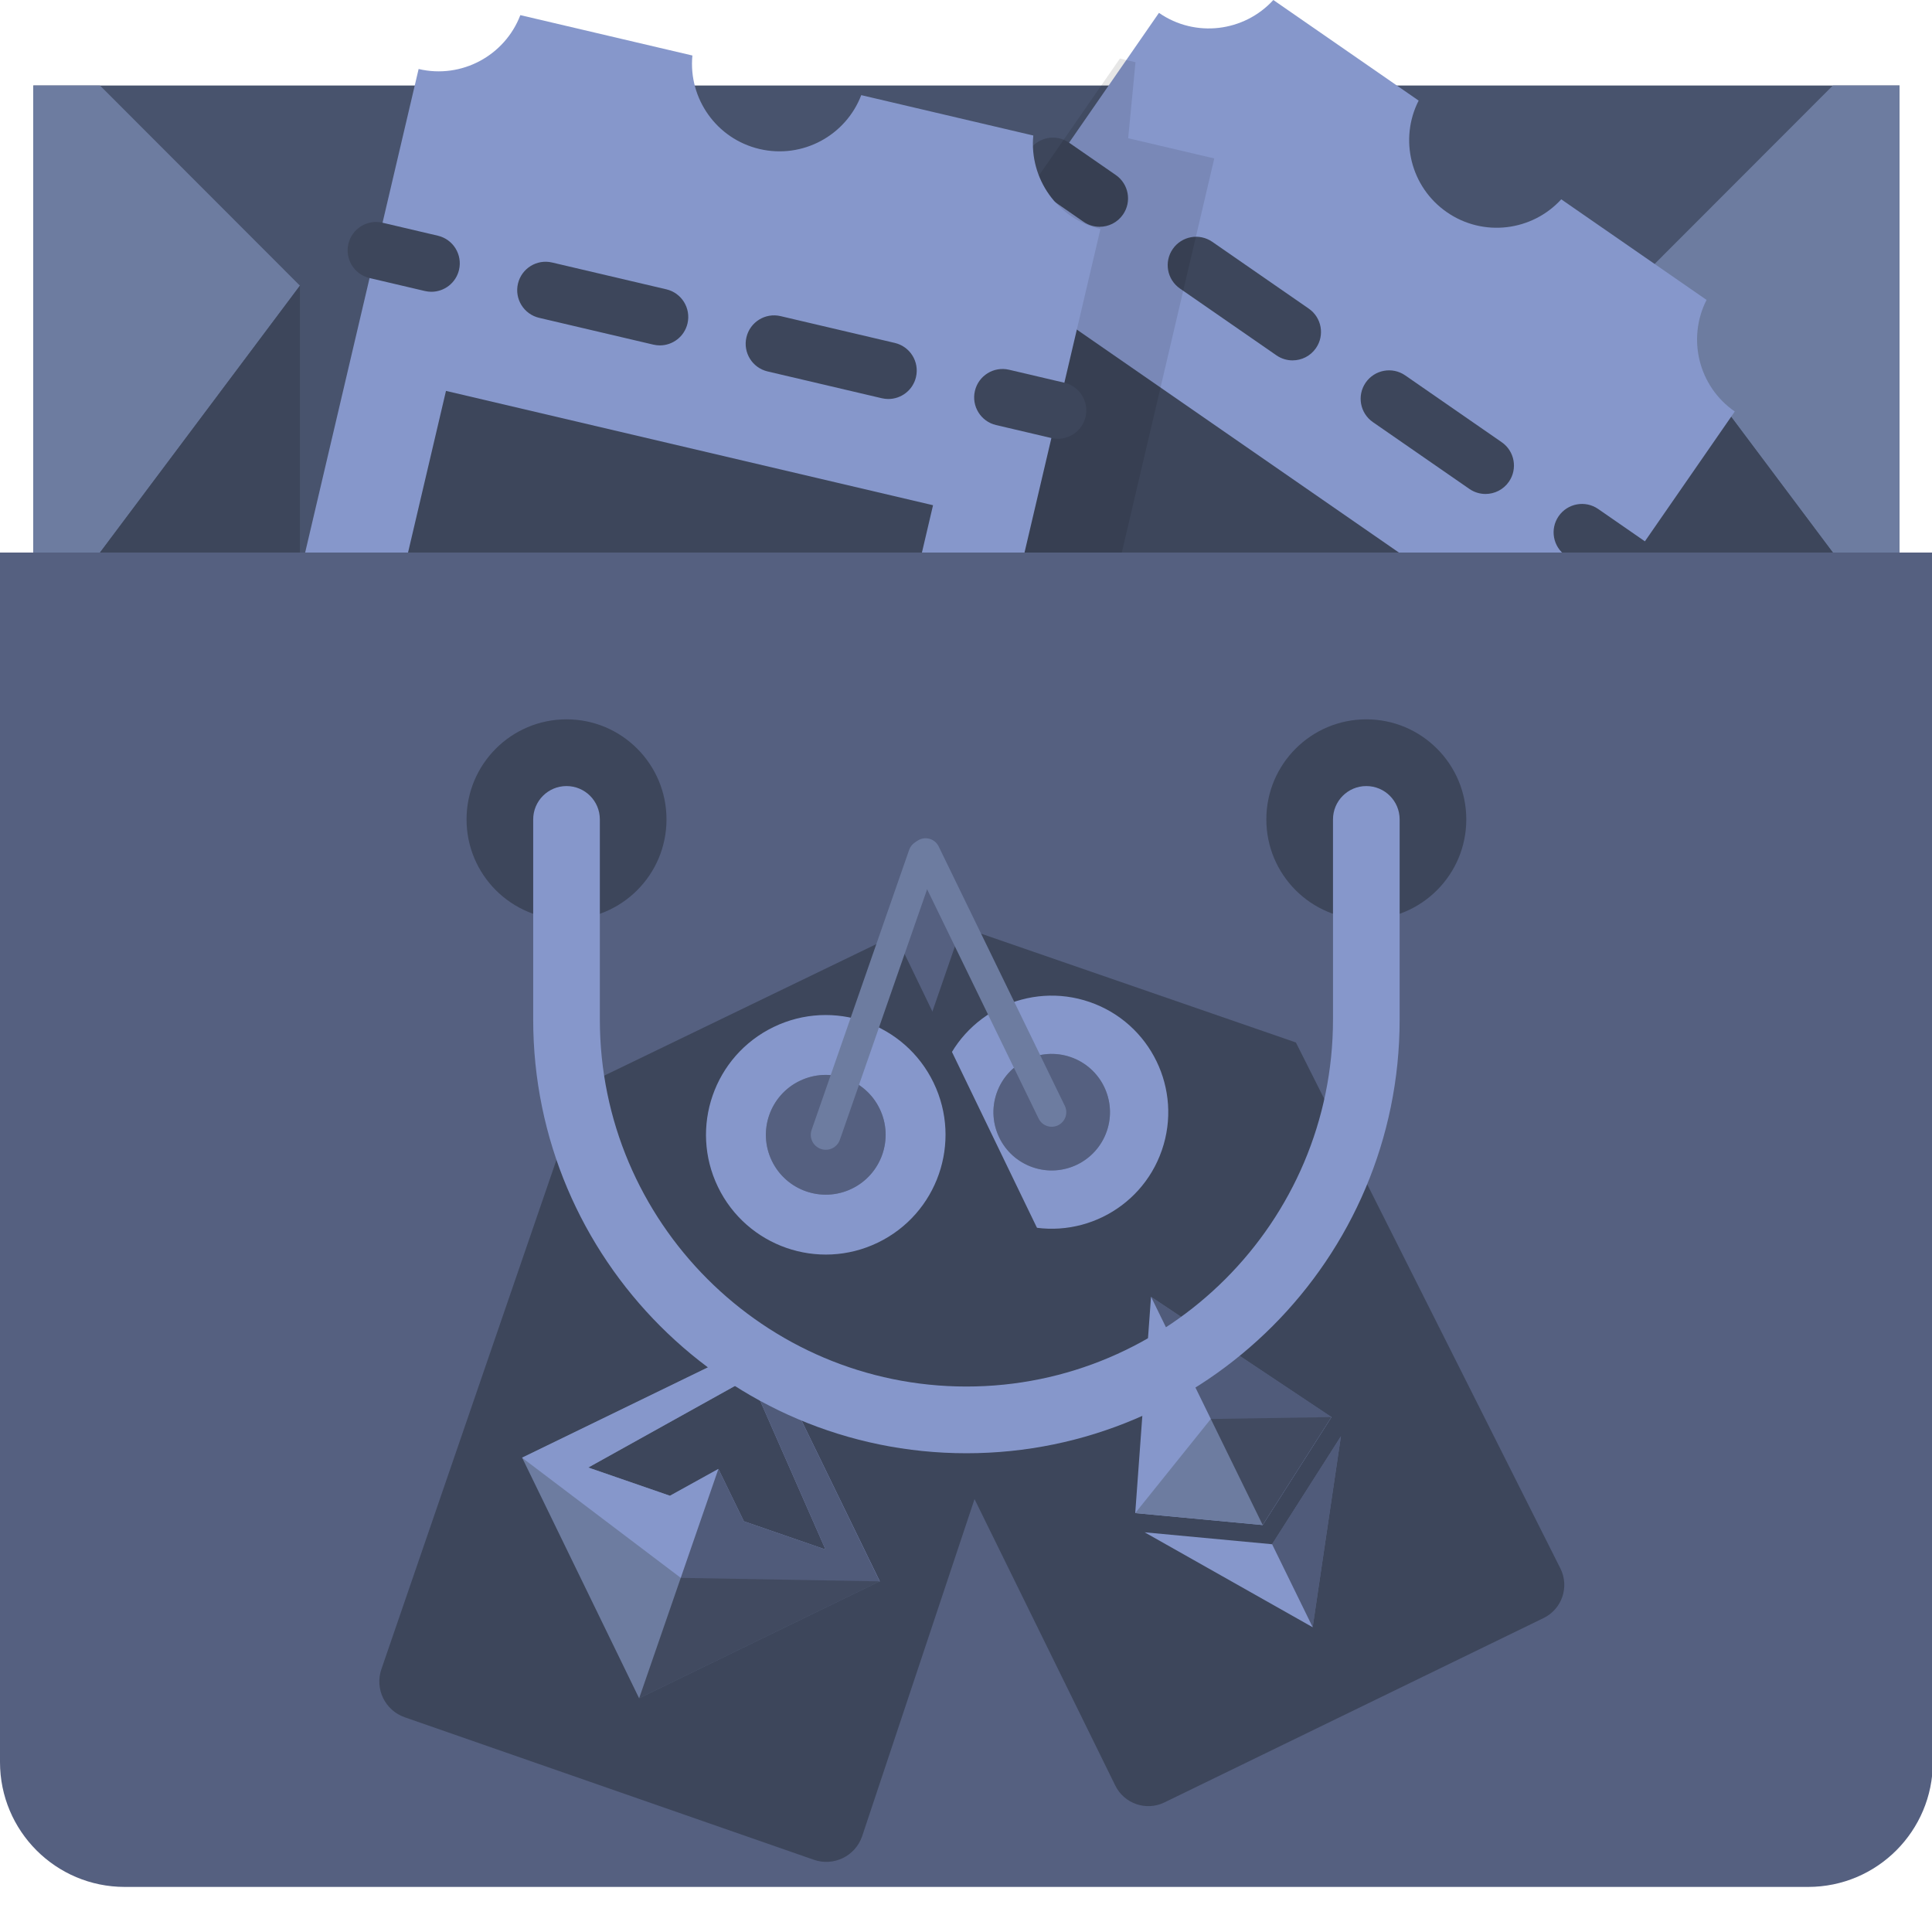
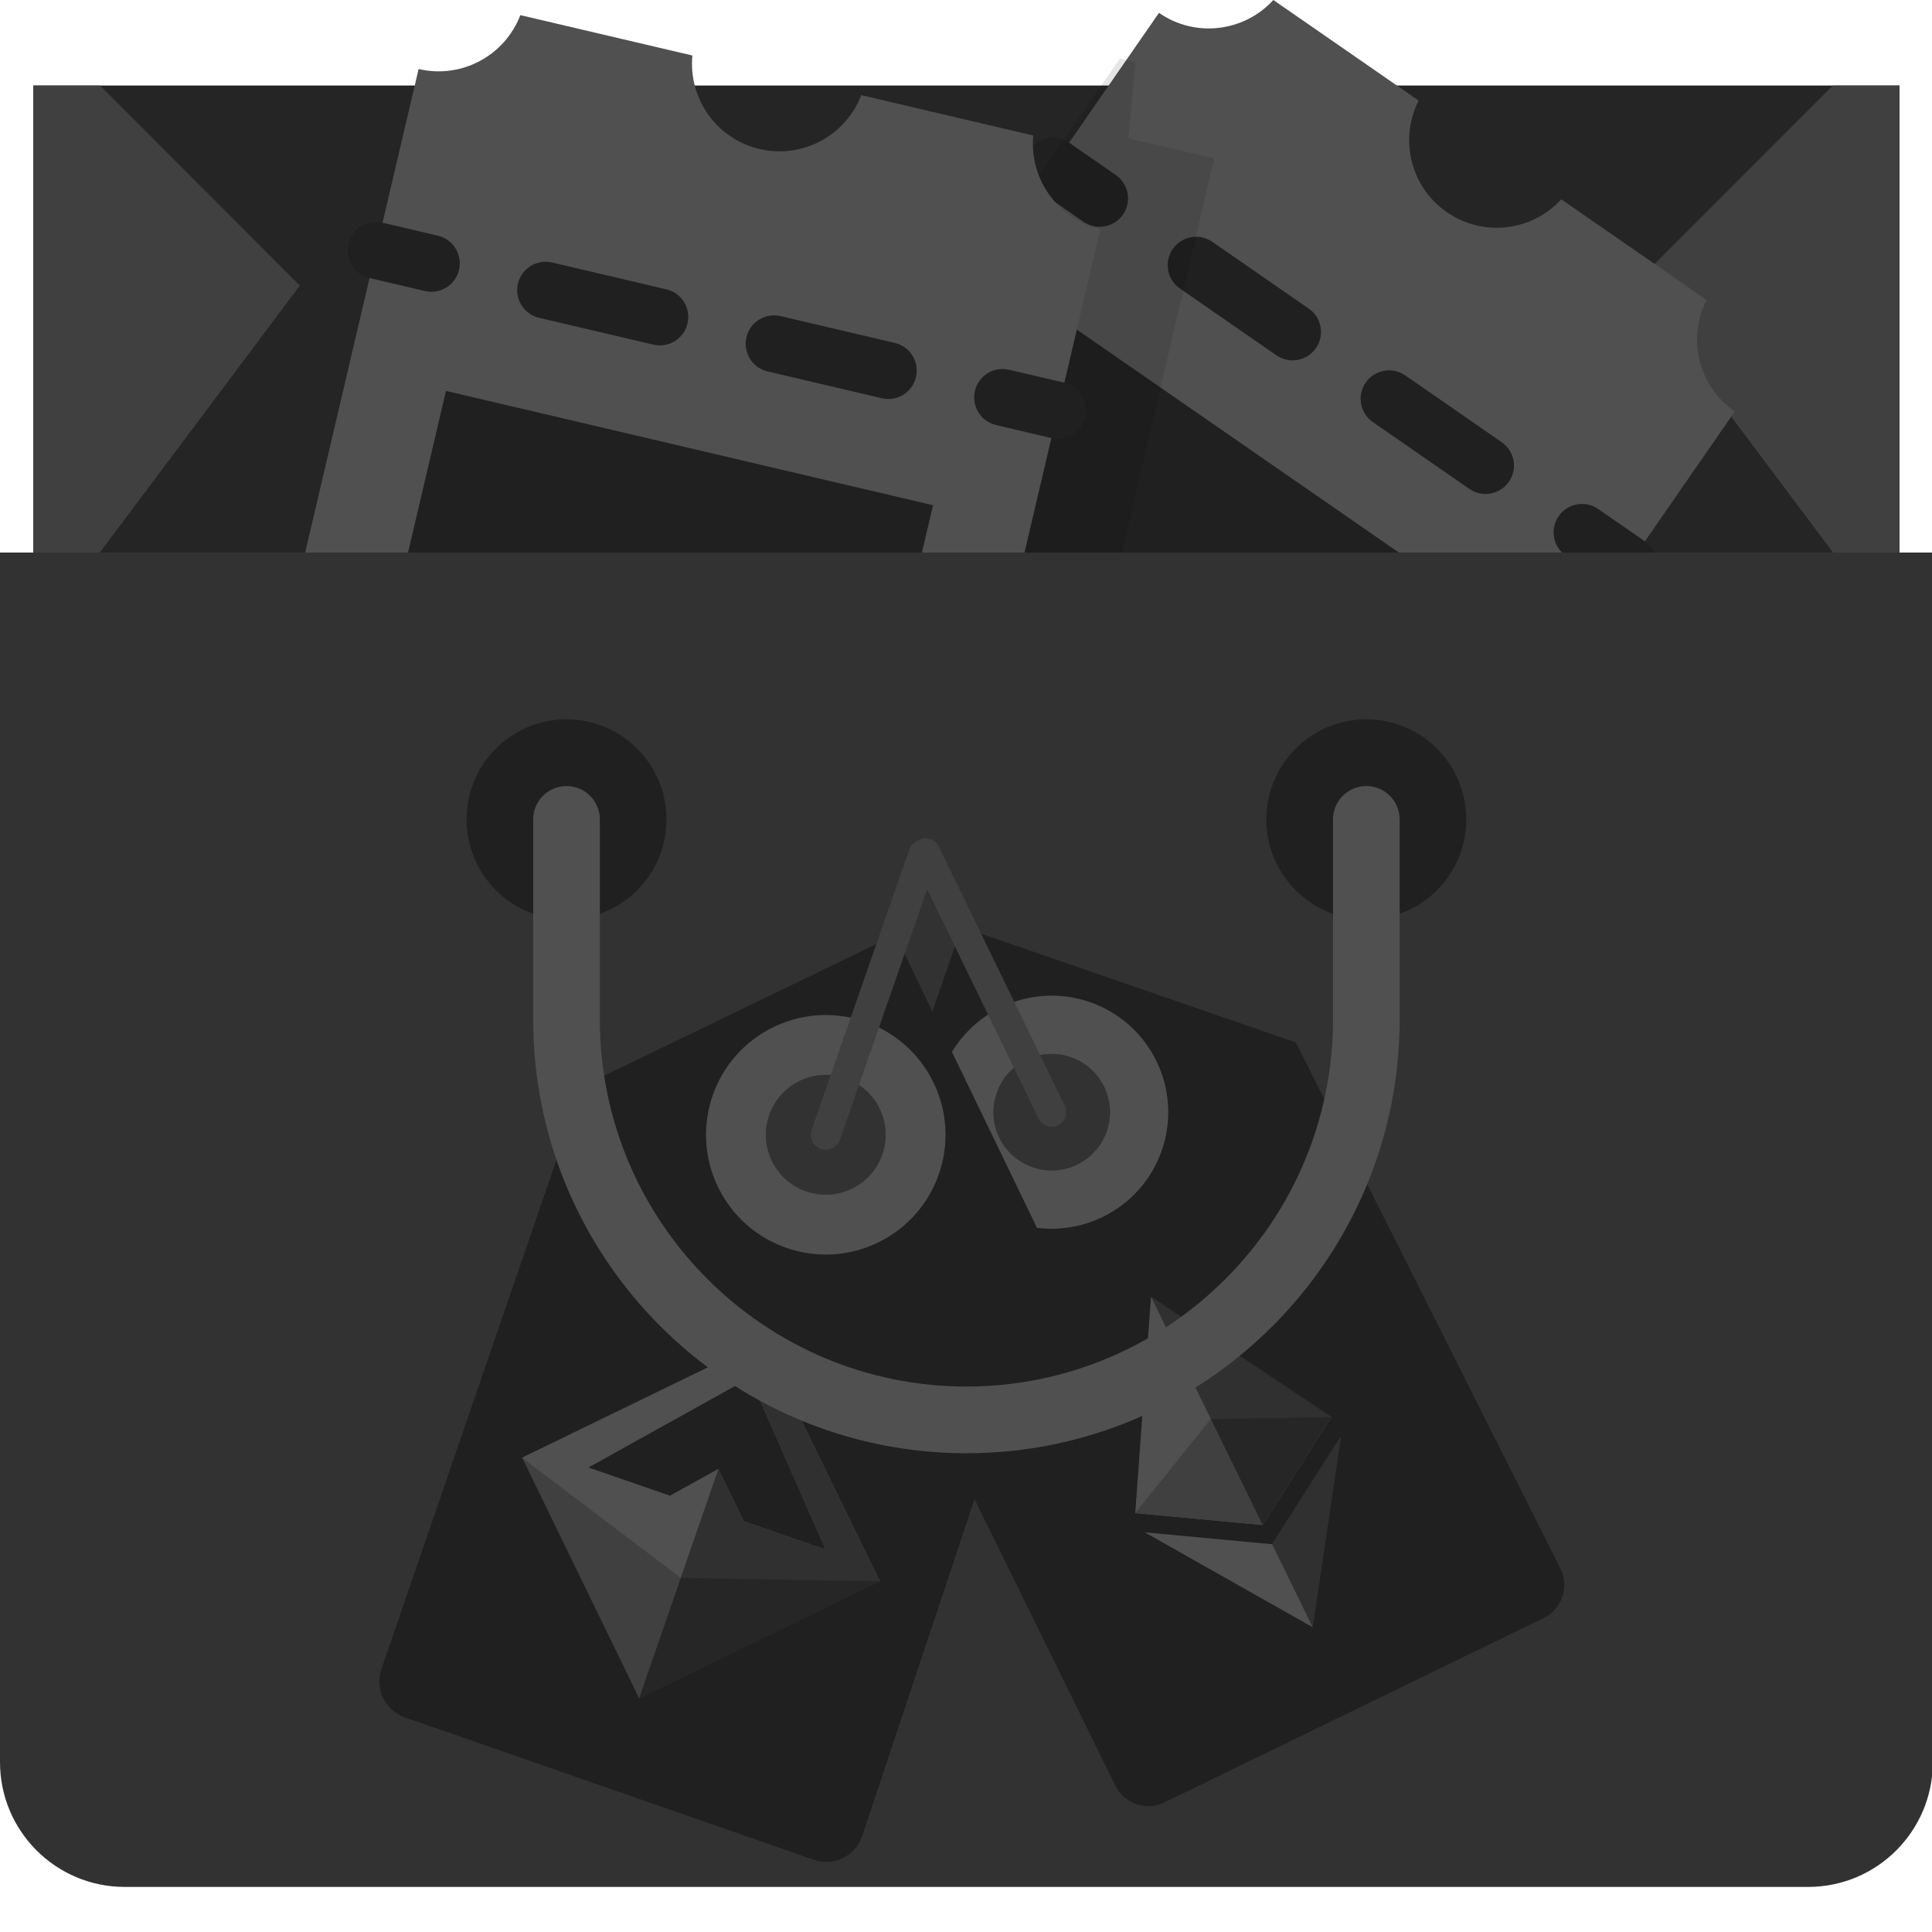
<svg xmlns="http://www.w3.org/2000/svg" width="100%" height="100%" viewBox="0 0 300 300" version="1.1" xml:space="preserve" style="fill-rule:evenodd;clip-rule:evenodd;stroke-linejoin:round;stroke-miterlimit:2;">
  <g transform="matrix(5.17466,0,0,5.18003,4.44089e-15,2.91843)">
    <g>
-       <rect x="1" y="2" width="56" height="14" style="fill:rgb(72,83,109);" />
-       <path d="M49,8L55,2L57,2L57,16L55,16L49,8" style="fill:rgb(109,124,160);fill-rule:nonzero;" />
-       <path d="M49,8L49,16L55,16L49,8Z" style="fill:rgb(61,70,91);fill-rule:nonzero;" />
-       <path d="M9,8L3,2L1,2L1,16L3,16L9,8" style="fill:rgb(109,124,160);fill-rule:nonzero;" />
-       <path d="M9,8L9,16L3,16L9,8Z" style="fill:rgb(61,70,91);fill-rule:nonzero;" />
+       <rect x="1" y="2" width="56" height="14" style="fill:rgb(37,37,37);" />
+       <path d="M49,8L55,2L57,2L57,16L55,16L49,8" style="fill:rgb(64,64,64);fill-rule:nonzero;" />
+       <path d="M49,8L49,16L55,16L49,8Z" style="fill:rgb(37,37,37);fill-rule:nonzero;" />
+       <path d="M9,8L3,2L1,2L1,16L3,16L9,8" style="fill:rgb(64,64,64);fill-rule:nonzero;" />
+       <path d="M9,8L9,16L3,16L9,8Z" style="fill:rgb(37,37,37);fill-rule:nonzero;" />
    </g>
    <g transform="matrix(0.0987947,0,0,0.0986924,1.47365,-1.08933)">
      <g>
-         <path d="M415.981,35.884L371.846,5.329C363.011,15.002 348.172,16.902 337.102,9.238L115.946,328.678C127.016,336.342 130.461,350.9 124.517,362.574L168.651,393.129C177.486,383.456 192.325,381.556 203.395,389.22C214.465,396.884 217.91,411.442 211.966,423.116L256.1,453.671C264.935,443.998 279.774,442.098 290.844,449.762L512,130.321C500.93,122.657 497.485,108.099 503.429,96.425L459.295,65.87C450.46,75.543 435.621,77.443 424.551,69.779C413.482,62.116 410.037,47.557 415.981,35.884Z" style="fill:rgb(134,151,203);fill-rule:nonzero;" />
-         <g transform="matrix(-0.5692,0.8222,-0.8222,-0.5692,674.513,157.633)">
-           <rect x="163.338" y="179.547" width="265.243" height="151.957" style="fill:rgb(61,70,91);" />
-         </g>
+         <path d="M415.981,35.884L371.846,5.329C363.011,15.002 348.172,16.902 337.102,9.238L115.946,328.678C127.016,336.342 130.461,350.9 124.517,362.574L168.651,393.129C177.486,383.456 192.325,381.556 203.395,389.22C214.465,396.884 217.91,411.442 211.966,423.116L256.1,453.671C264.935,443.998 279.774,442.098 290.844,449.762L512,130.321C500.93,122.657 497.485,108.099 503.429,96.425L459.295,65.87C450.46,75.543 435.621,77.443 424.551,69.779C413.482,62.116 410.037,47.557 415.981,35.884Z" style="fill:rgb(80,80,80);fill-rule:nonzero;" />
        <g>
-           <path d="M319.075,74.214C317.38,74.214 315.669,73.717 314.171,72.679L299.981,62.855C296.062,60.142 295.085,54.766 297.798,50.848C300.511,46.929 305.888,45.952 309.805,48.665L323.995,58.489C327.914,61.202 328.891,66.578 326.178,70.496C324.502,72.916 321.811,74.214 319.075,74.214Z" style="fill:rgb(61,70,91);fill-rule:nonzero;" />
-           <path d="M436.29,155.365C434.595,155.365 432.884,154.867 431.386,153.83L402.082,133.542C398.163,130.829 397.186,125.453 399.899,121.536C402.612,117.617 407.988,116.64 411.906,119.353L441.21,139.641C445.129,142.354 446.106,147.73 443.393,151.647C441.717,154.066 439.026,155.365 436.29,155.365ZM377.683,114.789C375.988,114.789 374.277,114.291 372.779,113.254L343.475,92.966C339.556,90.253 338.579,84.877 341.292,80.96C344.005,77.041 349.382,76.064 353.299,78.777L382.603,99.065C386.522,101.778 387.499,107.154 384.786,111.072C383.11,113.491 380.419,114.789 377.683,114.789Z" style="fill:rgb(61,70,91);fill-rule:nonzero;" />
-           <path d="M479.783,185.477C478.088,185.477 476.377,184.979 474.879,183.942L460.689,174.118C456.77,171.405 455.793,166.029 458.506,162.111C461.219,158.192 466.596,157.215 470.513,159.928L484.703,169.752C488.622,172.465 489.599,177.841 486.886,181.759C485.211,184.178 482.519,185.477 479.783,185.477Z" style="fill:rgb(61,70,91);fill-rule:nonzero;" />
+           <g transform="matrix(-0.5692,0.8222,-0.8222,-0.5692,674.513,157.633)">
+             <rect x="163.338" y="179.547" width="265.243" height="151.957" style="fill:rgb(32,32,32);" />
+           </g>
+           <g>
+             <path d="M319.075,74.214C317.38,74.214 315.669,73.717 314.171,72.679L299.981,62.855C296.062,60.142 295.085,54.766 297.798,50.848C300.511,46.929 305.888,45.952 309.805,48.665L323.995,58.489C327.914,61.202 328.891,66.578 326.178,70.496C324.502,72.916 321.811,74.214 319.075,74.214Z" style="fill:rgb(32,32,32);fill-rule:nonzero;" />
+             <path d="M436.29,155.365C434.595,155.365 432.884,154.867 431.386,153.83L402.082,133.542C398.163,130.829 397.186,125.453 399.899,121.536C402.612,117.617 407.988,116.64 411.906,119.353L441.21,139.641C445.129,142.354 446.106,147.73 443.393,151.647C441.717,154.066 439.026,155.365 436.29,155.365ZM377.683,114.789C375.988,114.789 374.277,114.291 372.779,113.254L343.475,92.966C339.556,90.253 338.579,84.877 341.292,80.96C344.005,77.041 349.382,76.064 353.299,78.777L382.603,99.065C386.522,101.778 387.499,107.154 384.786,111.072C383.11,113.491 380.419,114.789 377.683,114.789Z" style="fill:rgb(32,32,32);fill-rule:nonzero;" />
+             <path d="M479.783,185.477C478.088,185.477 476.377,184.979 474.879,183.942L460.689,174.118C456.77,171.405 455.793,166.029 458.506,162.111C461.219,158.192 466.596,157.215 470.513,159.928L484.703,169.752C488.622,172.465 489.599,177.841 486.886,181.759C485.211,184.178 482.519,185.477 479.783,185.477Z" style="fill:rgb(32,32,32);fill-rule:nonzero;" />
+           </g>
        </g>
      </g>
      <g transform="matrix(1,0,0,1,23.4728,-37.1653)">
        <path d="M246.757,447.205L330.432,90.62L304.282,84.484L306.504,61.391L301.766,60.28L115.946,328.678C127.016,336.342 130.461,350.9 124.517,362.574L168.652,393.129C177.486,383.456 192.326,381.556 203.396,389.22C214.466,396.884 217.911,411.442 211.967,423.116L246.757,447.205Z" style="fill-opacity:0.1;fill-rule:nonzero;" />
-         <path d="M171.916,59.353L119.657,47.09C114.98,59.326 101.868,66.531 88.761,63.455L0,441.707C13.107,444.783 21.647,457.067 20.393,470.108L72.652,482.371C77.329,470.135 90.441,462.93 103.548,466.006C116.655,469.082 125.195,481.366 123.941,494.407L176.2,506.67C180.877,494.434 193.989,487.229 207.096,490.305L295.855,112.054C282.748,108.979 274.208,96.694 275.462,83.653L223.204,71.39C218.527,83.626 205.415,90.831 192.308,87.755C179.2,84.677 170.662,72.394 171.916,59.353Z" style="fill:rgb(134,151,203);fill-rule:nonzero;" />
+         <path d="M171.916,59.353L119.657,47.09C114.98,59.326 101.868,66.531 88.761,63.455L0,441.707C13.107,444.783 21.647,457.067 20.393,470.108L72.652,482.371C77.329,470.135 90.441,462.93 103.548,466.006C116.655,469.082 125.195,481.366 123.941,494.407L176.2,506.67C180.877,494.434 193.989,487.229 207.096,490.305L295.855,112.054C282.748,108.979 274.208,96.694 275.462,83.653L223.204,71.39C218.527,83.626 205.415,90.831 192.308,87.755C179.2,84.677 170.662,72.394 171.916,59.353Z" style="fill:rgb(80,80,80);fill-rule:nonzero;" />
        <g>
-           <path d="M92.641,131.118C91.989,131.118 91.325,131.043 90.662,130.888L73.86,126.945C69.22,125.857 66.341,121.213 67.431,116.573C68.519,111.934 73.163,109.054 77.803,110.144L94.605,114.087C99.245,115.175 102.124,119.819 101.034,124.459C100.103,128.434 96.556,131.118 92.641,131.118Z" style="fill:rgb(61,70,91);fill-rule:nonzero;" />
-           <path d="M231.436,163.686C230.784,163.686 230.121,163.611 229.457,163.456L194.758,155.313C190.118,154.225 187.239,149.581 188.329,144.941C189.417,140.302 194.058,137.422 198.701,138.512L233.4,146.655C238.04,147.743 240.919,152.387 239.829,157.027C238.898,161.003 235.352,163.686 231.436,163.686ZM162.039,147.402C161.387,147.402 160.724,147.327 160.06,147.172L125.361,139.029C120.721,137.941 117.842,133.297 118.932,128.657C120.02,124.017 124.662,121.138 129.304,122.228L164.003,130.371C168.643,131.459 171.522,136.103 170.432,140.743C169.5,144.719 165.955,147.402 162.039,147.402Z" style="fill:rgb(61,70,91);fill-rule:nonzero;" />
-           <path d="M282.937,175.772C282.285,175.772 281.621,175.697 280.958,175.542L264.156,171.599C259.516,170.511 256.637,165.867 257.727,161.227C258.815,156.588 263.46,153.708 268.099,154.798L284.901,158.741C289.541,159.829 292.42,164.473 291.33,169.113C290.398,173.089 286.853,175.772 282.937,175.772Z" style="fill:rgb(61,70,91);fill-rule:nonzero;" />
+           <path d="M92.641,131.118C91.989,131.118 91.325,131.043 90.662,130.888L73.86,126.945C69.22,125.857 66.341,121.213 67.431,116.573C68.519,111.934 73.163,109.054 77.803,110.144L94.605,114.087C99.245,115.175 102.124,119.819 101.034,124.459C100.103,128.434 96.556,131.118 92.641,131.118Z" style="fill:rgb(32,32,32);fill-rule:nonzero;" />
+           <path d="M231.436,163.686C230.784,163.686 230.121,163.611 229.457,163.456L194.758,155.313C190.118,154.225 187.239,149.581 188.329,144.941C189.417,140.302 194.058,137.422 198.701,138.512L233.4,146.655C238.04,147.743 240.919,152.387 239.829,157.027C238.898,161.003 235.352,163.686 231.436,163.686ZM162.039,147.402C161.387,147.402 160.724,147.327 160.06,147.172L125.361,139.029C120.721,137.941 117.842,133.297 118.932,128.657C120.02,124.017 124.662,121.138 129.304,122.228L164.003,130.371C168.643,131.459 171.522,136.103 170.432,140.743C169.5,144.719 165.955,147.402 162.039,147.402Z" style="fill:rgb(32,32,32);fill-rule:nonzero;" />
+           <path d="M282.937,175.772C282.285,175.772 281.621,175.697 280.958,175.542L264.156,171.599C259.516,170.511 256.637,165.867 257.727,161.227C258.815,156.588 263.46,153.708 268.099,154.798L284.901,158.741C289.541,159.829 292.42,164.473 291.33,169.113C290.398,173.089 286.853,175.772 282.937,175.772Z" style="fill:rgb(32,32,32);fill-rule:nonzero;" />
          <g transform="matrix(-0.2285,0.9735,-0.9735,-0.2285,472.448,241.019)">
-             <rect x="8.095" y="231.729" width="265.257" height="151.965" style="fill:rgb(61,70,91);" />
+             <rect x="8.095" y="231.729" width="265.257" height="151.965" style="fill:rgb(32,32,32);" />
          </g>
        </g>
      </g>
    </g>
    <g>
-       <path d="M54.258,56L3.742,56C1.675,56 0,54.325 0,52.258L0,16L58,16L58,52.258C58,54.325 56.325,56 54.258,56Z" style="fill:rgb(85,96,128);fill-rule:nonzero;" />
+       <path d="M54.258,56L3.742,56C1.675,56 0,54.325 0,52.258L0,16L58,16L58,52.258C58,54.325 56.325,56 54.258,56Z" style="fill:rgb(50,50,50);fill-rule:nonzero;" />
      <g>
-         <circle cx="17" cy="24" r="3" style="fill:rgb(61,70,91);" />
-         <circle cx="41" cy="24" r="3" style="fill:rgb(61,70,91);" />
+         <circle cx="17" cy="24" r="3" style="fill:rgb(32,32,32);" />
+         <circle cx="41" cy="24" r="3" style="fill:rgb(32,32,32);" />
      </g>
      <g transform="matrix(1.2069,0,0,1.2069,-7.092,-7.53221)">
        <g transform="matrix(0.0136329,-0.039403,0.0394439,0.0136188,21.7447,46.4999)">
-           <path d="M262.248,43.39L10.769,296.943C2.204,305.508 2.204,319.401 10.769,327.975L188.373,505.578C196.938,514.143 210.831,514.143 219.405,505.578L464.271,254.091L464.271,43.39L262.248,43.39ZM377.492,164.881C358.322,164.881 342.78,149.339 342.78,130.169C342.78,111 358.322,95.458 377.492,95.458C396.661,95.458 412.203,111 412.203,130.169C412.203,149.339 396.661,164.881 377.492,164.881Z" style="fill:rgb(61,70,91);fill-rule:nonzero;" />
-           <path d="M377.492,60.746C339.152,60.746 308.068,91.83 308.068,130.169C308.068,168.509 339.152,199.593 377.492,199.593C415.831,199.593 446.915,168.509 446.915,130.169C446.915,91.83 415.831,60.746 377.492,60.746ZM377.492,164.881C358.322,164.881 342.78,149.339 342.78,130.169C342.78,111 358.322,95.458 377.492,95.458C396.661,95.458 412.203,111 412.203,130.169C412.203,149.339 396.661,164.881 377.492,164.881Z" style="fill:rgb(134,151,203);fill-rule:nonzero;" />
-           <path d="M377.492,138.847C375.27,138.847 373.048,137.997 371.356,136.305C367.963,132.912 367.963,127.427 371.356,124.034L492.848,2.543C496.241,-0.85 501.725,-0.85 505.118,2.543C508.511,5.936 508.511,11.42 505.118,14.813L383.627,136.305C381.935,137.997 379.713,138.847 377.492,138.847Z" style="fill:rgb(109,124,160);fill-rule:nonzero;" />
+           <path d="M262.248,43.39L10.769,296.943C2.204,305.508 2.204,319.401 10.769,327.975L188.373,505.578C196.938,514.143 210.831,514.143 219.405,505.578L464.271,254.091L464.271,43.39L262.248,43.39ZM377.492,164.881C358.322,164.881 342.78,149.339 342.78,130.169C342.78,111 358.322,95.458 377.492,95.458C396.661,95.458 412.203,111 412.203,130.169C412.203,149.339 396.661,164.881 377.492,164.881Z" style="fill:rgb(32,32,32);fill-rule:nonzero;" />
+           <path d="M377.492,60.746C339.152,60.746 308.068,91.83 308.068,130.169C308.068,168.509 339.152,199.593 377.492,199.593C415.831,199.593 446.915,168.509 446.915,130.169C446.915,91.83 415.831,60.746 377.492,60.746ZM377.492,164.881C358.322,164.881 342.78,149.339 342.78,130.169C342.78,111 358.322,95.458 377.492,95.458C396.661,95.458 412.203,111 412.203,130.169C412.203,149.339 396.661,164.881 377.492,164.881Z" style="fill:rgb(80,80,80);fill-rule:nonzero;" />
+           <path d="M377.492,138.847C375.27,138.847 373.048,137.997 371.356,136.305C367.963,132.912 367.963,127.427 371.356,124.034L492.848,2.543C496.241,-0.85 501.725,-0.85 505.118,2.543C508.511,5.936 508.511,11.42 505.118,14.813L383.627,136.305C381.935,137.997 379.713,138.847 377.492,138.847Z" style="fill:rgb(64,64,64);fill-rule:nonzero;" />
          <g transform="matrix(0.360441,0.35873,-0.370825,0.372594,246.744,176.11)">
            <g>
              <g transform="matrix(1,-5.55112e-17,-5.55112e-17,1,-122,-41.5467)">
-                 <path d="M249.962,41.548L377.924,253.867L249.962,329.504L249.962,329.506L122,253.867L249.961,41.55L249.962,41.547L249.962,41.547L249.962,41.547L249.962,41.548Z" style="fill:rgb(134,151,203);fill-rule:nonzero;" />
+                 <path d="M249.962,41.548L377.924,253.867L249.962,329.504L249.962,329.506L122,253.867L249.961,41.55L249.962,41.547L249.962,41.547L249.962,41.547L249.962,41.548Z" style="fill:rgb(80,80,80);fill-rule:nonzero;" />
              </g>
              <g transform="matrix(1,-5.55112e-17,-5.55112e-17,1,-122,-41.5467)">
-                 <path d="M249.96,458.448L122,278.132L249.962,353.732L249.962,353.733L378,278.133L249.962,458.453L249.96,458.448Z" style="fill:rgb(134,151,203);fill-rule:nonzero;" />
+                 <path d="M249.96,458.448L122,278.132L249.962,353.732L249.962,353.733L378,278.133L249.962,458.453L249.96,458.448Z" style="fill:rgb(80,80,80);fill-rule:nonzero;" />
              </g>
            </g>
            <g transform="matrix(1,0,0,1,-122,-41.5467)">
-               <path d="M122.001,253.867L249.961,329.505L249.961,195.706L122.001,253.867ZM249.962,329.504L377.922,253.867L249.962,195.705L249.962,329.504Z" style="fill:rgb(109,124,160);fill-rule:nonzero;" />
+               <path d="M122.001,253.867L249.961,329.505L249.961,195.706L122.001,253.867ZM249.962,329.504L377.922,253.867L249.962,195.705L249.962,329.504Z" style="fill:rgb(64,64,64);fill-rule:nonzero;" />
            </g>
            <g transform="matrix(1,0,0,1,-122,-41.5467)">
              <path d="M250,458.399L250,353.711L378,278.133L250,458.399ZM377.924,253.867L250,329.482L250,41.61L377.924,253.867Z" style="fill-opacity:0.4;fill-rule:nonzero;" />
            </g>
          </g>
        </g>
        <g transform="matrix(0.0386129,-0.0186444,0.0186638,0.0385729,9.40197,35.977)">
-           <path d="M262.248,43.39L10.769,296.943C2.204,305.508 2.204,319.401 10.769,327.975L188.373,505.578C196.938,514.143 210.831,514.143 219.405,505.578L464.271,254.091L464.271,43.39L262.248,43.39ZM377.492,164.881C358.322,164.881 342.78,149.339 342.78,130.169C342.78,111 358.322,95.458 377.492,95.458C396.661,95.458 412.203,111 412.203,130.169C412.203,149.339 396.661,164.881 377.492,164.881Z" style="fill:rgb(61,70,91);fill-rule:nonzero;" />
-           <path d="M377.492,60.746C339.152,60.746 308.068,91.83 308.068,130.169C308.068,168.509 339.152,199.593 377.492,199.593C415.831,199.593 446.915,168.509 446.915,130.169C446.915,91.83 415.831,60.746 377.492,60.746ZM377.492,164.881C358.322,164.881 342.78,149.339 342.78,130.169C342.78,111 358.322,95.458 377.492,95.458C396.661,95.458 412.203,111 412.203,130.169C412.203,149.339 396.661,164.881 377.492,164.881Z" style="fill:rgb(134,151,203);fill-rule:nonzero;" />
-           <path d="M377.492,138.847C375.27,138.847 373.048,137.997 371.356,136.305C367.963,132.912 367.963,127.427 371.356,124.034L492.848,2.543C496.241,-0.85 501.725,-0.85 505.118,2.543C508.511,5.936 508.511,11.42 505.118,14.813L383.627,136.305C381.935,137.997 379.713,138.847 377.492,138.847Z" style="fill:rgb(109,124,160);fill-rule:nonzero;" />
+           <path d="M262.248,43.39L10.769,296.943C2.204,305.508 2.204,319.401 10.769,327.975L188.373,505.578C196.938,514.143 210.831,514.143 219.405,505.578L464.271,254.091L464.271,43.39L262.248,43.39ZM377.492,164.881C358.322,164.881 342.78,149.339 342.78,130.169C342.78,111 358.322,95.458 377.492,95.458C396.661,95.458 412.203,111 412.203,130.169C412.203,149.339 396.661,164.881 377.492,164.881Z" style="fill:rgb(32,32,32);fill-rule:nonzero;" />
+           <path d="M377.492,60.746C339.152,60.746 308.068,91.83 308.068,130.169C308.068,168.509 339.152,199.593 377.492,199.593C415.831,199.593 446.915,168.509 446.915,130.169C446.915,91.83 415.831,60.746 377.492,60.746ZM377.492,164.881C358.322,164.881 342.78,149.339 342.78,130.169C342.78,111 358.322,95.458 377.492,95.458C396.661,95.458 412.203,111 412.203,130.169C412.203,149.339 396.661,164.881 377.492,164.881Z" style="fill:rgb(80,80,80);fill-rule:nonzero;" />
+           <path d="M377.492,138.847C375.27,138.847 373.048,137.997 371.356,136.305C367.963,132.912 367.963,127.427 371.356,124.034L492.848,2.543C496.241,-0.85 501.725,-0.85 505.118,2.543C508.511,5.936 508.511,11.42 505.118,14.813L383.627,136.305C381.935,137.997 379.713,138.847 377.492,138.847Z" style="fill:rgb(64,64,64);fill-rule:nonzero;" />
          <g transform="matrix(5.18572,5.16111,-5.16111,5.18572,214.808,134.002)">
            <g transform="matrix(0.015913,0,0,0.015913,-3.8913,-3.57788)">
-               <path d="M1250.01,287.709L2191.85,1229.55L1250.01,2171.39L308.165,1229.55L1250.01,287.709ZM635.246,1168.03L1065.57,1168.03L1250,963.115L1454.92,1168.03L1885.25,1168.03L1250,481.577L635.246,1168.03Z" style="fill:rgb(109,124,160);fill-rule:nonzero;" />
+               <path d="M1250.01,287.709L2191.85,1229.55L1250.01,2171.39L308.165,1229.55L1250.01,287.709ZM635.246,1168.03L1065.57,1168.03L1250,963.115L1454.92,1168.03L1885.25,1168.03L1250,481.577L635.246,1168.03Z" style="fill:rgb(64,64,64);fill-rule:nonzero;" />
            </g>
            <g transform="matrix(0.015913,0,0,0.015913,-3.8913,-3.57788)">
-               <path d="M1250,1536.88L307.377,1229.51L1250,287.681L2192.62,1229.51L1250,1536.88ZM635.246,1168.03L1065.57,1168.03L1250,963.115L1454.92,1168.03L1885.25,1168.03L1250,481.577L635.246,1168.03Z" style="fill:rgb(134,151,203);fill-rule:nonzero;" />
+               <path d="M1250,1536.88L307.377,1229.51L1250,287.681L2192.62,1229.51L1250,1536.88ZM635.246,1168.03L1065.57,1168.03L1250,963.115L1454.92,1168.03L1885.25,1168.03L1250,481.577L635.246,1168.03Z" style="fill:rgb(80,80,80);fill-rule:nonzero;" />
            </g>
            <g transform="matrix(0.015913,0,0,0.015913,-3.8913,-3.57788)">
              <path d="M1250,481.577L1250,287.681L2191.83,1229.51L1250,2171.34L1250,963.115L1454.92,1168.03L1885.25,1168.03L1250,481.577Z" style="fill-opacity:0.4;" />
            </g>
          </g>
        </g>
      </g>
-       <path d="M29,43C21.832,43 16,37.168 16,30L16,24C16,23.447 16.448,23 17,23C17.552,23 18,23.447 18,24L18,30C18,36.065 22.935,41 29,41C35.065,41 40,36.065 40,30L40,24C40,23.447 40.448,23 41,23C41.552,23 42,23.447 42,24L42,30C42,37.168 36.168,43 29,43Z" style="fill:rgb(134,151,203);fill-rule:nonzero;" />
+       <path d="M29,43C21.832,43 16,37.168 16,30L16,24C16,23.447 16.448,23 17,23C17.552,23 18,23.447 18,24L18,30C18,36.065 22.935,41 29,41C35.065,41 40,36.065 40,30L40,24C40,23.447 40.448,23 41,23C41.552,23 42,23.447 42,24L42,30C42,37.168 36.168,43 29,43Z" style="fill:rgb(80,80,80);fill-rule:nonzero;" />
    </g>
  </g>
</svg>
